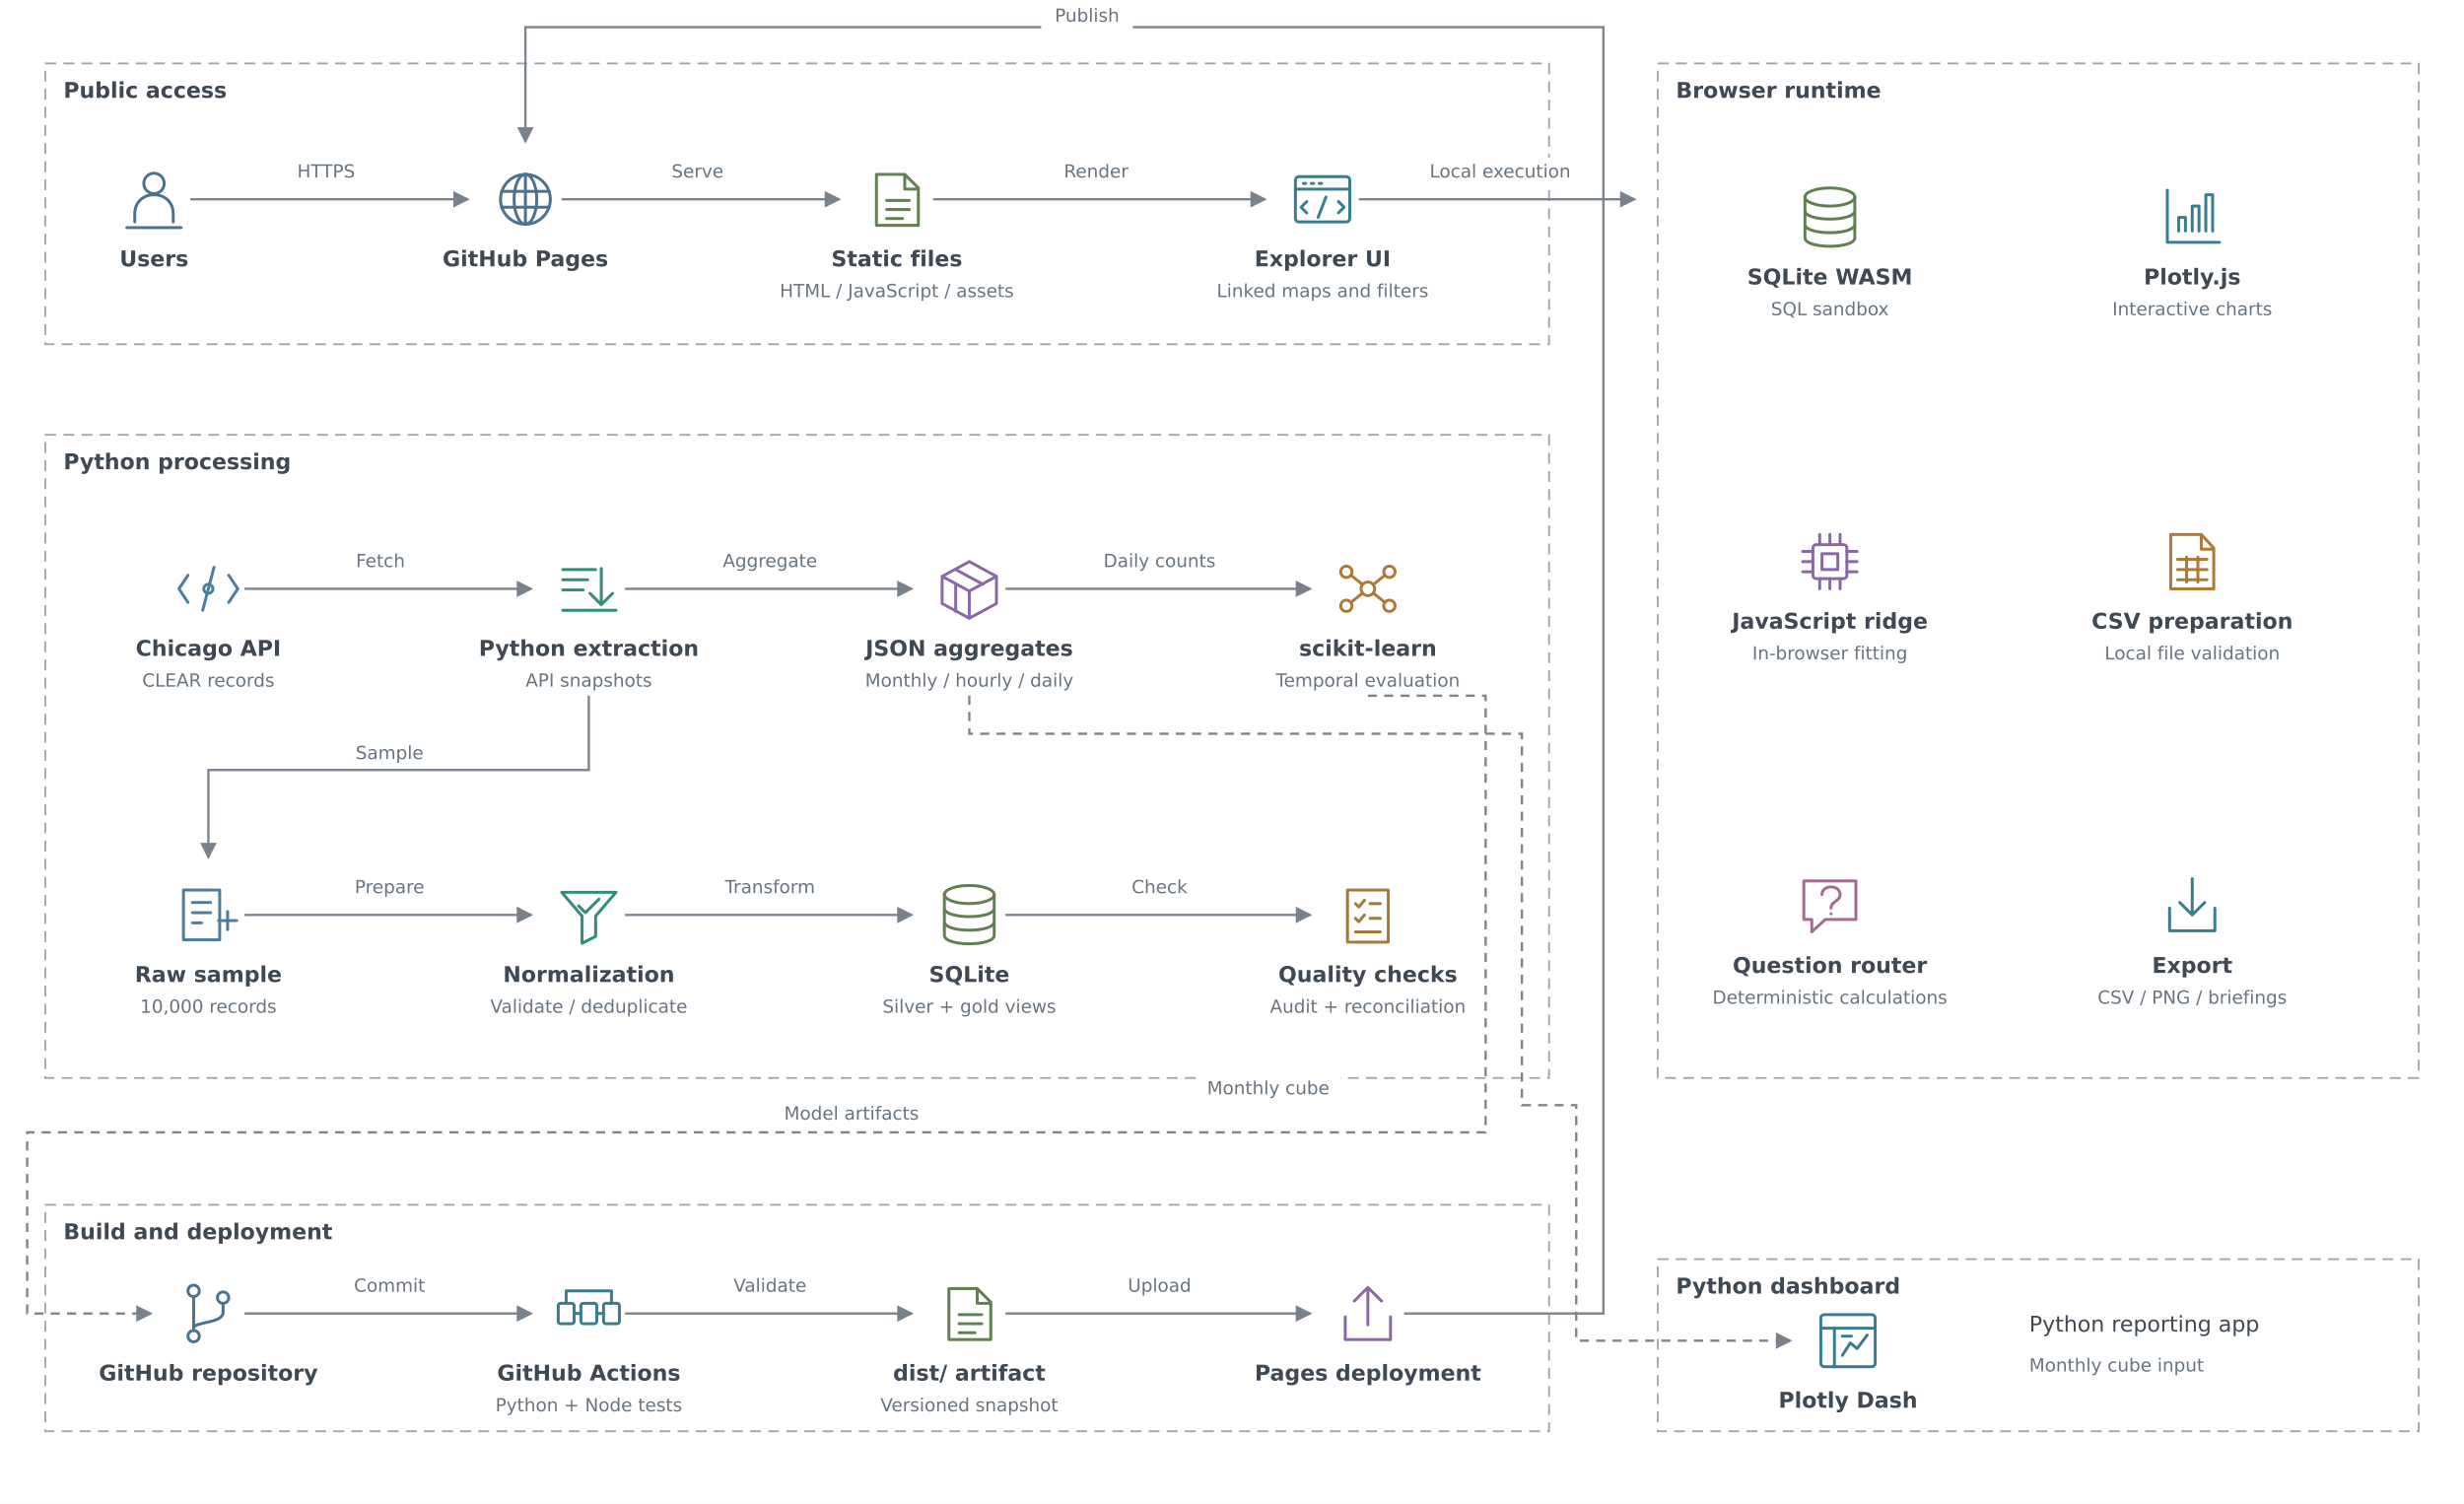
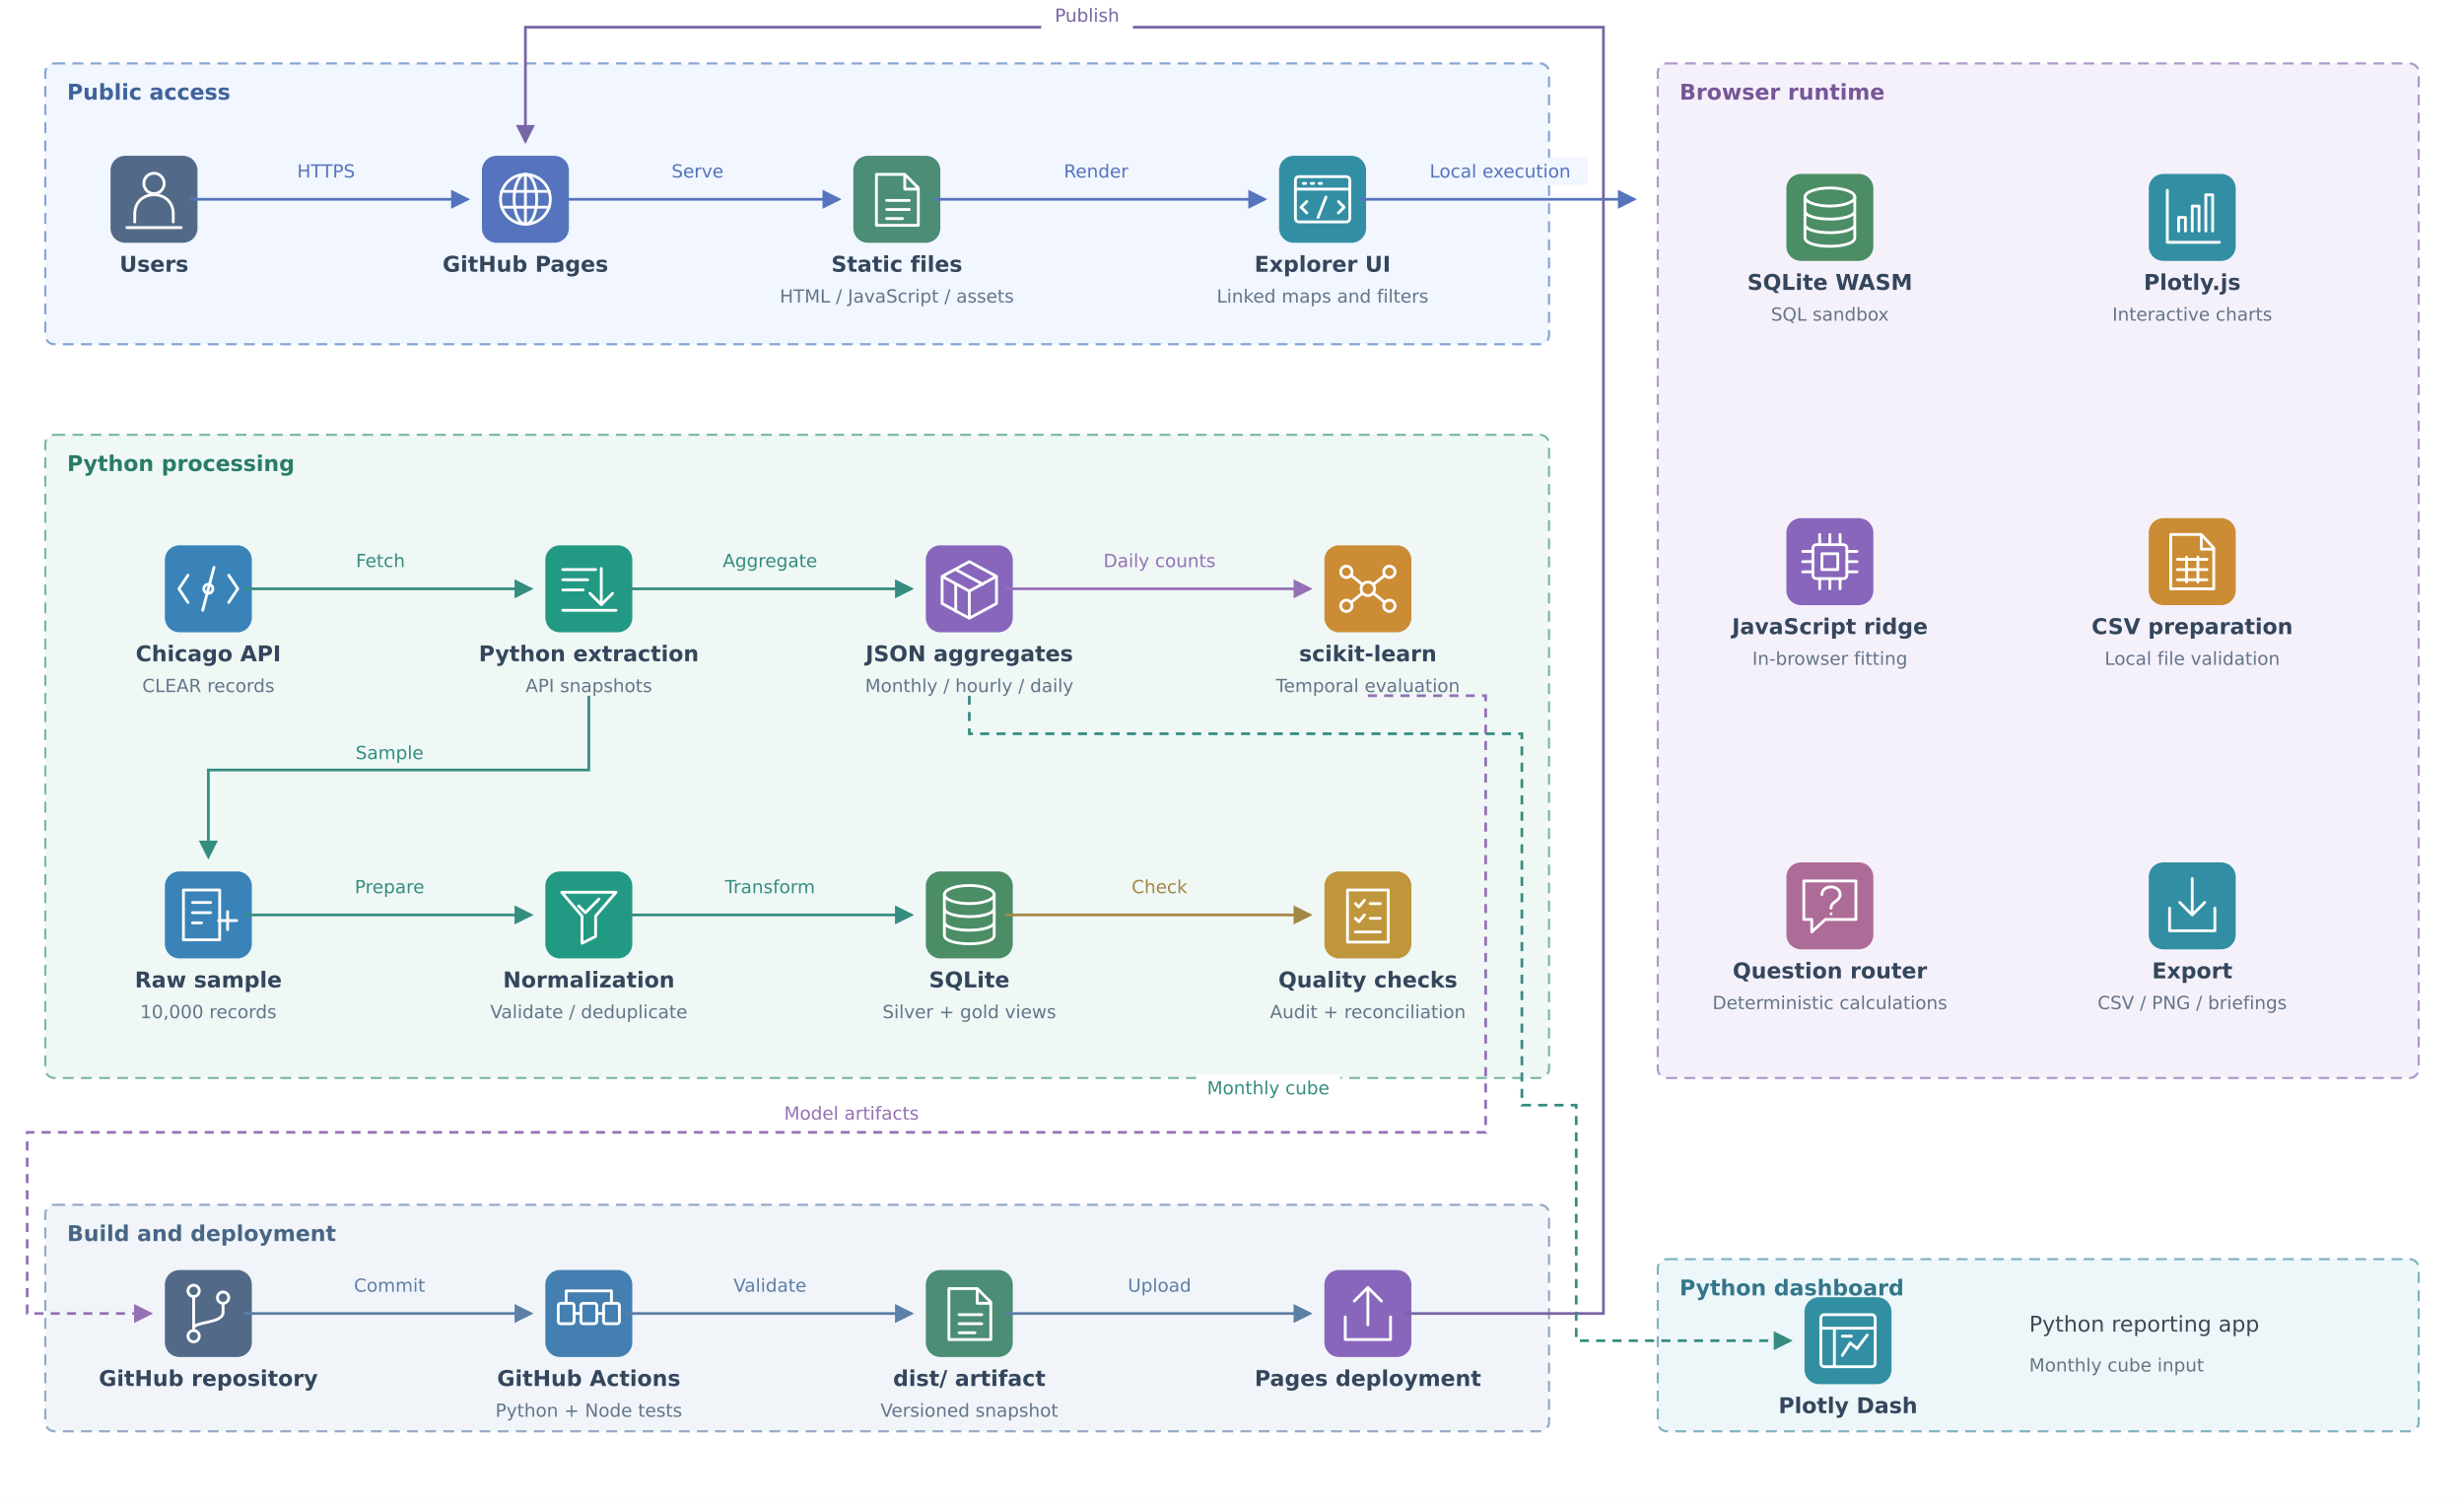
<svg xmlns="http://www.w3.org/2000/svg" width="1360" height="830" viewBox="0 0 1360 830">
  <defs>
    <marker id="a" markerWidth="7" markerHeight="7" refX="6" refY="3.5" orient="auto">
      <path d="M0 0L7 3.5L0 7Z" fill="#79828c" />
    </marker>
  </defs>
  <rect width="1360" height="830" fill="white" />
-   <rect x="25" y="35" width="830" height="155" fill="none" stroke="#9ca5ae" stroke-dasharray="6 4" />
-   <text x="35" y="54" font-family="DejaVu Sans,Arial,sans-serif" font-size="12" fill="#3f4954" font-weight="600" text-anchor="start">Public access</text>
-   <rect x="25" y="240" width="830" height="355" fill="none" stroke="#9ca5ae" stroke-dasharray="6 4" />
-   <text x="35" y="259" font-family="DejaVu Sans,Arial,sans-serif" font-size="12" fill="#3f4954" font-weight="600" text-anchor="start">Python processing</text>
-   <rect x="915" y="35" width="420" height="560" fill="none" stroke="#9ca5ae" stroke-dasharray="6 4" />
-   <text x="925" y="54" font-family="DejaVu Sans,Arial,sans-serif" font-size="12" fill="#3f4954" font-weight="600" text-anchor="start">Browser runtime</text>
-   <rect x="25" y="665" width="830" height="125" fill="none" stroke="#9ca5ae" stroke-dasharray="6 4" />
-   <text x="35" y="684" font-family="DejaVu Sans,Arial,sans-serif" font-size="12" fill="#3f4954" font-weight="600" text-anchor="start">Build and deployment</text>
-   <rect x="915" y="695" width="420" height="95" fill="none" stroke="#9ca5ae" stroke-dasharray="6 4" />
-   <text x="925" y="714" font-family="DejaVu Sans,Arial,sans-serif" font-size="12" fill="#3f4954" font-weight="600" text-anchor="start">Python dashboard</text>
-   <g transform="translate(65,90) scale(.625)" fill="none" stroke="#4a728e" stroke-width="2.6" stroke-linejoin="round" stroke-linecap="round">
+   <rect x="25" y="35" width="830" height="155" rx="5" fill="#f1f6ff" stroke="#87a6d5" stroke-width="1.2" stroke-dasharray="6 4" />
+   <text x="37" y="55" font-family="DejaVu Sans,Arial,sans-serif" font-size="12" fill="#3e639b" font-weight="600" text-anchor="start">Public access</text>
+   <rect x="25" y="240" width="830" height="355" rx="5" fill="#eff8f5" stroke="#7db7a8" stroke-width="1.2" stroke-dasharray="6 4" />
+   <text x="37" y="260" font-family="DejaVu Sans,Arial,sans-serif" font-size="12" fill="#287c68" font-weight="600" text-anchor="start">Python processing</text>
+   <rect x="915" y="35" width="420" height="560" rx="5" fill="#f5f1fb" stroke="#af99cb" stroke-width="1.2" stroke-dasharray="6 4" />
+   <text x="927" y="55" font-family="DejaVu Sans,Arial,sans-serif" font-size="12" fill="#775697" font-weight="600" text-anchor="start">Browser runtime</text>
+   <rect x="25" y="665" width="830" height="125" rx="5" fill="#f1f5fa" stroke="#94a9c5" stroke-width="1.2" stroke-dasharray="6 4" />
+   <text x="37" y="685" font-family="DejaVu Sans,Arial,sans-serif" font-size="12" fill="#486685" font-weight="600" text-anchor="start">Build and deployment</text>
+   <rect x="915" y="695" width="420" height="95" rx="5" fill="#edf7fa" stroke="#81b2c1" stroke-width="1.2" stroke-dasharray="6 4" />
+   <text x="927" y="715" font-family="DejaVu Sans,Arial,sans-serif" font-size="12" fill="#34768b" font-weight="600" text-anchor="start">Python dashboard</text>
+   <rect x="61" y="86" width="48" height="48" rx="8" fill="#526a88" />
+   <g transform="translate(65,90) scale(.625)" fill="none" stroke="white" stroke-width="2.5" stroke-linejoin="round" stroke-linecap="round">
    <circle cx="32" cy="18" r="9" />
    <path d="M15 52v-7c0-11 8-17 17-17s17 6 17 17v7M8 57h48" />
  </g>
-   <text x="85" y="147" font-family="DejaVu Sans,Arial,sans-serif" font-size="12" fill="#3f4954" font-weight="600" text-anchor="middle">Users</text>
-   <g transform="translate(270,90) scale(.625)" fill="none" stroke="#4a728e" stroke-width="2.6" stroke-linejoin="round" stroke-linecap="round">
+   <text x="85" y="150" font-family="DejaVu Sans,Arial,sans-serif" font-size="12" fill="#34465c" font-weight="600" text-anchor="middle">Users</text>
+   <rect x="266" y="86" width="48" height="48" rx="8" fill="#5574bd" />
+   <g transform="translate(270,90) scale(.625)" fill="none" stroke="white" stroke-width="2.5" stroke-linejoin="round" stroke-linecap="round">
    <circle cx="32" cy="32" r="22" />
    <ellipse cx="32" cy="32" rx="10" ry="22" />
    <path d="M11 25h42M11 39h42M32 10v44" />
  </g>
-   <text x="290" y="147" font-family="DejaVu Sans,Arial,sans-serif" font-size="12" fill="#3f4954" font-weight="600" text-anchor="middle">GitHub Pages</text>
-   <g transform="translate(475,90) scale(.625)" fill="none" stroke="#617f52" stroke-width="2.6" stroke-linejoin="round" stroke-linecap="round">
+   <text x="290" y="150" font-family="DejaVu Sans,Arial,sans-serif" font-size="12" fill="#34465c" font-weight="600" text-anchor="middle">GitHub Pages</text>
+   <rect x="471" y="86" width="48" height="48" rx="8" fill="#4b8d75" />
+   <g transform="translate(475,90) scale(.625)" fill="none" stroke="white" stroke-width="2.5" stroke-linejoin="round" stroke-linecap="round">
    <path d="M14 10h25l12 12v33H14zM39 10v13h12M23 33h20M23 41h20M23 49h14" />
  </g>
-   <text x="495" y="147" font-family="DejaVu Sans,Arial,sans-serif" font-size="12" fill="#3f4954" font-weight="600" text-anchor="middle">Static files</text>
-   <text x="495" y="164" font-family="DejaVu Sans,Arial,sans-serif" font-size="10" fill="#687480" font-weight="400" text-anchor="middle">HTML / JavaScript / assets</text>
-   <g transform="translate(710,90) scale(.625)" fill="none" stroke="#397d8d" stroke-width="2.6" stroke-linejoin="round" stroke-linecap="round">
+   <text x="495" y="150" font-family="DejaVu Sans,Arial,sans-serif" font-size="12" fill="#34465c" font-weight="600" text-anchor="middle">Static files</text>
+   <text x="495" y="167" font-family="DejaVu Sans,Arial,sans-serif" font-size="10" fill="#63758a" font-weight="400" text-anchor="middle">HTML / JavaScript / assets</text>
+   <rect x="706" y="86" width="48" height="48" rx="8" fill="#328fa3" />
+   <g transform="translate(710,90) scale(.625)" fill="none" stroke="white" stroke-width="2.5" stroke-linejoin="round" stroke-linecap="round">
    <rect x="8" y="12" width="48" height="40" rx="3" />
    <path d="M8 23h48M15 18h2M22 18h2M29 18h2M18 34l-5 5 5 5M46 34l5 5-5 5M35 30l-7 18" />
  </g>
-   <text x="730" y="147" font-family="DejaVu Sans,Arial,sans-serif" font-size="12" fill="#3f4954" font-weight="600" text-anchor="middle">Explorer UI</text>
-   <text x="730" y="164" font-family="DejaVu Sans,Arial,sans-serif" font-size="10" fill="#687480" font-weight="400" text-anchor="middle">Linked maps and filters</text>
-   <g transform="translate(95,305) scale(.625)" fill="none" stroke="#4c7e9c" stroke-width="2.6" stroke-linejoin="round" stroke-linecap="round">
+   <text x="730" y="150" font-family="DejaVu Sans,Arial,sans-serif" font-size="12" fill="#34465c" font-weight="600" text-anchor="middle">Explorer UI</text>
+   <text x="730" y="167" font-family="DejaVu Sans,Arial,sans-serif" font-size="10" fill="#63758a" font-weight="400" text-anchor="middle">Linked maps and filters</text>
+   <rect x="91" y="301" width="48" height="48" rx="8" fill="#3983b8" />
+   <g transform="translate(95,305) scale(.625)" fill="none" stroke="white" stroke-width="2.5" stroke-linejoin="round" stroke-linecap="round">
    <path d="M14 20l-8 12 8 12M50 20l8 12-8 12M37 13L27 51" />
    <circle cx="32" cy="32" r="4" />
  </g>
-   <text x="115" y="362" font-family="DejaVu Sans,Arial,sans-serif" font-size="12" fill="#3f4954" font-weight="600" text-anchor="middle">Chicago API</text>
-   <text x="115" y="379" font-family="DejaVu Sans,Arial,sans-serif" font-size="10" fill="#687480" font-weight="400" text-anchor="middle">CLEAR records</text>
-   <g transform="translate(305,305) scale(.625)" fill="none" stroke="#318c7c" stroke-width="2.6" stroke-linejoin="round" stroke-linecap="round">
+   <text x="115" y="365" font-family="DejaVu Sans,Arial,sans-serif" font-size="12" fill="#34465c" font-weight="600" text-anchor="middle">Chicago API</text>
+   <text x="115" y="382" font-family="DejaVu Sans,Arial,sans-serif" font-size="10" fill="#63758a" font-weight="400" text-anchor="middle">CLEAR records</text>
+   <rect x="301" y="301" width="48" height="48" rx="8" fill="#229983" />
+   <g transform="translate(305,305) scale(.625)" fill="none" stroke="white" stroke-width="2.5" stroke-linejoin="round" stroke-linecap="round">
    <path d="M9 15h29M9 24h22M9 33h18M43 14v32M33 36l10 10 10-10M9 51h47" />
  </g>
-   <text x="325" y="362" font-family="DejaVu Sans,Arial,sans-serif" font-size="12" fill="#3f4954" font-weight="600" text-anchor="middle">Python extraction</text>
-   <text x="325" y="379" font-family="DejaVu Sans,Arial,sans-serif" font-size="10" fill="#687480" font-weight="400" text-anchor="middle">API snapshots</text>
-   <g transform="translate(515,305) scale(.625)" fill="none" stroke="#8a68a5" stroke-width="2.6" stroke-linejoin="round" stroke-linecap="round">
+   <text x="325" y="365" font-family="DejaVu Sans,Arial,sans-serif" font-size="12" fill="#34465c" font-weight="600" text-anchor="middle">Python extraction</text>
+   <text x="325" y="382" font-family="DejaVu Sans,Arial,sans-serif" font-size="10" fill="#63758a" font-weight="400" text-anchor="middle">API snapshots</text>
+   <rect x="511" y="301" width="48" height="48" rx="8" fill="#8766bc" />
+   <g transform="translate(515,305) scale(.625)" fill="none" stroke="white" stroke-width="2.5" stroke-linejoin="round" stroke-linecap="round">
    <path d="M32 8L8 21v24l24 13 24-13V21zM8 21l24 13 24-13M32 34v24M20 15l24 13M20 28v24" />
  </g>
-   <text x="535" y="362" font-family="DejaVu Sans,Arial,sans-serif" font-size="12" fill="#3f4954" font-weight="600" text-anchor="middle">JSON aggregates</text>
-   <text x="535" y="379" font-family="DejaVu Sans,Arial,sans-serif" font-size="10" fill="#687480" font-weight="400" text-anchor="middle">Monthly / hourly / daily</text>
-   <g transform="translate(735,305) scale(.625)" fill="none" stroke="#ad7937" stroke-width="2.6" stroke-linejoin="round" stroke-linecap="round">
+   <text x="535" y="365" font-family="DejaVu Sans,Arial,sans-serif" font-size="12" fill="#34465c" font-weight="600" text-anchor="middle">JSON aggregates</text>
+   <text x="535" y="382" font-family="DejaVu Sans,Arial,sans-serif" font-size="10" fill="#63758a" font-weight="400" text-anchor="middle">Monthly / hourly / daily</text>
+   <rect x="731" y="301" width="48" height="48" rx="8" fill="#cb8c35" />
+   <g transform="translate(735,305) scale(.625)" fill="none" stroke="white" stroke-width="2.5" stroke-linejoin="round" stroke-linecap="round">
    <circle cx="13" cy="17" r="5" />
    <circle cx="13" cy="47" r="5" />
    <circle cx="32" cy="32" r="6" />
    <circle cx="51" cy="17" r="5" />
    <circle cx="51" cy="47" r="5" />
    <path d="M17 20l10 8M17 44l10-8M37 28l10-8M37 36l10 8" />
  </g>
-   <text x="755" y="362" font-family="DejaVu Sans,Arial,sans-serif" font-size="12" fill="#3f4954" font-weight="600" text-anchor="middle">scikit-learn</text>
-   <text x="755" y="379" font-family="DejaVu Sans,Arial,sans-serif" font-size="10" fill="#687480" font-weight="400" text-anchor="middle">Temporal evaluation</text>
-   <g transform="translate(95,485) scale(.625)" fill="none" stroke="#4c7e9c" stroke-width="2.6" stroke-linejoin="round" stroke-linecap="round">
+   <text x="755" y="365" font-family="DejaVu Sans,Arial,sans-serif" font-size="12" fill="#34465c" font-weight="600" text-anchor="middle">scikit-learn</text>
+   <text x="755" y="382" font-family="DejaVu Sans,Arial,sans-serif" font-size="10" fill="#63758a" font-weight="400" text-anchor="middle">Temporal evaluation</text>
+   <rect x="91" y="481" width="48" height="48" rx="8" fill="#3983b8" />
+   <g transform="translate(95,485) scale(.625)" fill="none" stroke="white" stroke-width="2.5" stroke-linejoin="round" stroke-linecap="round">
    <path d="M10 10h32v44H10zM18 21h16M18 30h16M18 39h8M41 37h16M49 29v16" />
  </g>
-   <text x="115" y="542" font-family="DejaVu Sans,Arial,sans-serif" font-size="12" fill="#3f4954" font-weight="600" text-anchor="middle">Raw sample</text>
-   <text x="115" y="559" font-family="DejaVu Sans,Arial,sans-serif" font-size="10" fill="#687480" font-weight="400" text-anchor="middle">10,000 records</text>
-   <g transform="translate(305,485) scale(.625)" fill="none" stroke="#318c7c" stroke-width="2.6" stroke-linejoin="round" stroke-linecap="round">
+   <text x="115" y="545" font-family="DejaVu Sans,Arial,sans-serif" font-size="12" fill="#34465c" font-weight="600" text-anchor="middle">Raw sample</text>
+   <text x="115" y="562" font-family="DejaVu Sans,Arial,sans-serif" font-size="10" fill="#63758a" font-weight="400" text-anchor="middle">10,000 records</text>
+   <rect x="301" y="481" width="48" height="48" rx="8" fill="#229983" />
+   <g transform="translate(305,485) scale(.625)" fill="none" stroke="white" stroke-width="2.5" stroke-linejoin="round" stroke-linecap="round">
    <path d="M8 12h48L38 33v18l-12 6V33zM23 24l6 6 12-12" />
  </g>
-   <text x="325" y="542" font-family="DejaVu Sans,Arial,sans-serif" font-size="12" fill="#3f4954" font-weight="600" text-anchor="middle">Normalization</text>
-   <text x="325" y="559" font-family="DejaVu Sans,Arial,sans-serif" font-size="10" fill="#687480" font-weight="400" text-anchor="middle">Validate / deduplicate</text>
-   <g transform="translate(515,485) scale(.625)" fill="none" stroke="#617f52" stroke-width="2.6" stroke-linejoin="round" stroke-linecap="round">
+   <text x="325" y="545" font-family="DejaVu Sans,Arial,sans-serif" font-size="12" fill="#34465c" font-weight="600" text-anchor="middle">Normalization</text>
+   <text x="325" y="562" font-family="DejaVu Sans,Arial,sans-serif" font-size="10" fill="#63758a" font-weight="400" text-anchor="middle">Validate / deduplicate</text>
+   <rect x="511" y="481" width="48" height="48" rx="8" fill="#4b8d65" />
+   <g transform="translate(515,485) scale(.625)" fill="none" stroke="white" stroke-width="2.5" stroke-linejoin="round" stroke-linecap="round">
    <ellipse cx="32" cy="14" rx="22" ry="8" />
    <path d="M10 14v36c0 10 44 10 44 0V14M10 26c0 10 44 10 44 0M10 38c0 10 44 10 44 0" />
  </g>
-   <text x="535" y="542" font-family="DejaVu Sans,Arial,sans-serif" font-size="12" fill="#3f4954" font-weight="600" text-anchor="middle">SQLite</text>
-   <text x="535" y="559" font-family="DejaVu Sans,Arial,sans-serif" font-size="10" fill="#687480" font-weight="400" text-anchor="middle">Silver + gold views</text>
-   <g transform="translate(735,485) scale(.625)" fill="none" stroke="#a17b3d" stroke-width="2.6" stroke-linejoin="round" stroke-linecap="round">
+   <text x="535" y="545" font-family="DejaVu Sans,Arial,sans-serif" font-size="12" fill="#34465c" font-weight="600" text-anchor="middle">SQLite</text>
+   <text x="535" y="562" font-family="DejaVu Sans,Arial,sans-serif" font-size="10" fill="#63758a" font-weight="400" text-anchor="middle">Silver + gold views</text>
+   <rect x="731" y="481" width="48" height="48" rx="8" fill="#bf963b" />
+   <g transform="translate(735,485) scale(.625)" fill="none" stroke="white" stroke-width="2.5" stroke-linejoin="round" stroke-linecap="round">
    <path d="M14 10h36v46H14zM21 22l3 3 5-6M21 35l3 3 5-6M34 22h9M34 35h9M21 47h22" />
  </g>
-   <text x="755" y="542" font-family="DejaVu Sans,Arial,sans-serif" font-size="12" fill="#3f4954" font-weight="600" text-anchor="middle">Quality checks</text>
-   <text x="755" y="559" font-family="DejaVu Sans,Arial,sans-serif" font-size="10" fill="#687480" font-weight="400" text-anchor="middle">Audit + reconciliation</text>
-   <g transform="translate(990,100) scale(.625)" fill="none" stroke="#617f52" stroke-width="2.6" stroke-linejoin="round" stroke-linecap="round">
+   <text x="755" y="545" font-family="DejaVu Sans,Arial,sans-serif" font-size="12" fill="#34465c" font-weight="600" text-anchor="middle">Quality checks</text>
+   <text x="755" y="562" font-family="DejaVu Sans,Arial,sans-serif" font-size="10" fill="#63758a" font-weight="400" text-anchor="middle">Audit + reconciliation</text>
+   <rect x="986" y="96" width="48" height="48" rx="8" fill="#4b8d65" />
+   <g transform="translate(990,100) scale(.625)" fill="none" stroke="white" stroke-width="2.5" stroke-linejoin="round" stroke-linecap="round">
    <ellipse cx="32" cy="14" rx="22" ry="8" />
    <path d="M10 14v36c0 10 44 10 44 0V14M10 26c0 10 44 10 44 0M10 38c0 10 44 10 44 0" />
  </g>
-   <text x="1010" y="157" font-family="DejaVu Sans,Arial,sans-serif" font-size="12" fill="#3f4954" font-weight="600" text-anchor="middle">SQLite WASM</text>
-   <text x="1010" y="174" font-family="DejaVu Sans,Arial,sans-serif" font-size="10" fill="#687480" font-weight="400" text-anchor="middle">SQL sandbox</text>
-   <g transform="translate(1190,100) scale(.625)" fill="none" stroke="#397d8d" stroke-width="2.6" stroke-linejoin="round" stroke-linecap="round">
+   <text x="1010" y="160" font-family="DejaVu Sans,Arial,sans-serif" font-size="12" fill="#34465c" font-weight="600" text-anchor="middle">SQLite WASM</text>
+   <text x="1010" y="177" font-family="DejaVu Sans,Arial,sans-serif" font-size="10" fill="#63758a" font-weight="400" text-anchor="middle">SQL sandbox</text>
+   <rect x="1186" y="96" width="48" height="48" rx="8" fill="#328fa3" />
+   <g transform="translate(1190,100) scale(.625)" fill="none" stroke="white" stroke-width="2.5" stroke-linejoin="round" stroke-linecap="round">
    <path d="M10 8v46h46M20 44V32h6v12M32 44V22h6v22M44 44V12h6v32" />
  </g>
-   <text x="1210" y="157" font-family="DejaVu Sans,Arial,sans-serif" font-size="12" fill="#3f4954" font-weight="600" text-anchor="middle">Plotly.js</text>
-   <text x="1210" y="174" font-family="DejaVu Sans,Arial,sans-serif" font-size="10" fill="#687480" font-weight="400" text-anchor="middle">Interactive charts</text>
-   <g transform="translate(990,290) scale(.625)" fill="none" stroke="#8a68a5" stroke-width="2.6" stroke-linejoin="round" stroke-linecap="round">
+   <text x="1210" y="160" font-family="DejaVu Sans,Arial,sans-serif" font-size="12" fill="#34465c" font-weight="600" text-anchor="middle">Plotly.js</text>
+   <text x="1210" y="177" font-family="DejaVu Sans,Arial,sans-serif" font-size="10" fill="#63758a" font-weight="400" text-anchor="middle">Interactive charts</text>
+   <rect x="986" y="286" width="48" height="48" rx="8" fill="#8766bc" />
+   <g transform="translate(990,290) scale(.625)" fill="none" stroke="white" stroke-width="2.5" stroke-linejoin="round" stroke-linecap="round">
    <rect x="17" y="17" width="30" height="30" rx="3" />
    <path d="M25 25h14v14H25zM23 8v9M32 8v9M41 8v9M23 47v9M32 47v9M41 47v9M8 23h9M8 32h9M8 41h9M47 23h9M47 32h9M47 41h9" />
  </g>
-   <text x="1010" y="347" font-family="DejaVu Sans,Arial,sans-serif" font-size="12" fill="#3f4954" font-weight="600" text-anchor="middle">JavaScript ridge</text>
-   <text x="1010" y="364" font-family="DejaVu Sans,Arial,sans-serif" font-size="10" fill="#687480" font-weight="400" text-anchor="middle">In-browser fitting</text>
-   <g transform="translate(1190,290) scale(.625)" fill="none" stroke="#ad7937" stroke-width="2.6" stroke-linejoin="round" stroke-linecap="round">
+   <text x="1010" y="350" font-family="DejaVu Sans,Arial,sans-serif" font-size="12" fill="#34465c" font-weight="600" text-anchor="middle">JavaScript ridge</text>
+   <text x="1010" y="367" font-family="DejaVu Sans,Arial,sans-serif" font-size="10" fill="#63758a" font-weight="400" text-anchor="middle">In-browser fitting</text>
+   <rect x="1186" y="286" width="48" height="48" rx="8" fill="#cb8c35" />
+   <g transform="translate(1190,290) scale(.625)" fill="none" stroke="white" stroke-width="2.5" stroke-linejoin="round" stroke-linecap="round">
    <path d="M13 8h27l11 12v36H13zM40 8v13h11M19 30h26M19 39h26M19 48h26M27 28v22M37 28v22" />
  </g>
-   <text x="1210" y="347" font-family="DejaVu Sans,Arial,sans-serif" font-size="12" fill="#3f4954" font-weight="600" text-anchor="middle">CSV preparation</text>
-   <text x="1210" y="364" font-family="DejaVu Sans,Arial,sans-serif" font-size="10" fill="#687480" font-weight="400" text-anchor="middle">Local file validation</text>
-   <g transform="translate(990,480) scale(.625)" fill="none" stroke="#a46b90" stroke-width="2.6" stroke-linejoin="round" stroke-linecap="round">
+   <text x="1210" y="350" font-family="DejaVu Sans,Arial,sans-serif" font-size="12" fill="#34465c" font-weight="600" text-anchor="middle">CSV preparation</text>
+   <text x="1210" y="367" font-family="DejaVu Sans,Arial,sans-serif" font-size="10" fill="#63758a" font-weight="400" text-anchor="middle">Local file validation</text>
+   <rect x="986" y="476" width="48" height="48" rx="8" fill="#ad6b98" />
+   <g transform="translate(990,480) scale(.625)" fill="none" stroke="white" stroke-width="2.5" stroke-linejoin="round" stroke-linecap="round">
    <path d="M9 10h46v34H28L16 55V44H9zM25 22c0-9 16-9 16 0 0 6-8 6-8 12M33 39h.1" />
  </g>
-   <text x="1010" y="537" font-family="DejaVu Sans,Arial,sans-serif" font-size="12" fill="#3f4954" font-weight="600" text-anchor="middle">Question router</text>
-   <text x="1010" y="554" font-family="DejaVu Sans,Arial,sans-serif" font-size="10" fill="#687480" font-weight="400" text-anchor="middle">Deterministic calculations</text>
-   <g transform="translate(1190,480) scale(.625)" fill="none" stroke="#397d8d" stroke-width="2.6" stroke-linejoin="round" stroke-linecap="round">
+   <text x="1010" y="540" font-family="DejaVu Sans,Arial,sans-serif" font-size="12" fill="#34465c" font-weight="600" text-anchor="middle">Question router</text>
+   <text x="1010" y="557" font-family="DejaVu Sans,Arial,sans-serif" font-size="10" fill="#63758a" font-weight="400" text-anchor="middle">Deterministic calculations</text>
+   <rect x="1186" y="476" width="48" height="48" rx="8" fill="#328fa3" />
+   <g transform="translate(1190,480) scale(.625)" fill="none" stroke="white" stroke-width="2.5" stroke-linejoin="round" stroke-linecap="round">
    <path d="M12 34v20h40V34M32 8v32M21 29l11 11 11-11" />
  </g>
-   <text x="1210" y="537" font-family="DejaVu Sans,Arial,sans-serif" font-size="12" fill="#3f4954" font-weight="600" text-anchor="middle">Export</text>
-   <text x="1210" y="554" font-family="DejaVu Sans,Arial,sans-serif" font-size="10" fill="#687480" font-weight="400" text-anchor="middle">CSV / PNG / briefings</text>
-   <g transform="translate(95,705) scale(.625)" fill="none" stroke="#4a728e" stroke-width="2.6" stroke-linejoin="round" stroke-linecap="round">
+   <text x="1210" y="540" font-family="DejaVu Sans,Arial,sans-serif" font-size="12" fill="#34465c" font-weight="600" text-anchor="middle">Export</text>
+   <text x="1210" y="557" font-family="DejaVu Sans,Arial,sans-serif" font-size="10" fill="#63758a" font-weight="400" text-anchor="middle">CSV / PNG / briefings</text>
+   <rect x="91" y="701" width="48" height="48" rx="8" fill="#526a88" />
+   <g transform="translate(95,705) scale(.625)" fill="none" stroke="white" stroke-width="2.5" stroke-linejoin="round" stroke-linecap="round">
    <circle cx="19" cy="12" r="5" />
    <circle cx="45" cy="18" r="5" />
    <circle cx="19" cy="52" r="5" />
    <path d="M19 17v30M45 23v8c0 10-26 8-26 14" />
  </g>
-   <text x="115" y="762" font-family="DejaVu Sans,Arial,sans-serif" font-size="12" fill="#3f4954" font-weight="600" text-anchor="middle">GitHub repository</text>
-   <g transform="translate(305,705) scale(.625)" fill="none" stroke="#397d8d" stroke-width="2.6" stroke-linejoin="round" stroke-linecap="round">
+   <text x="115" y="765" font-family="DejaVu Sans,Arial,sans-serif" font-size="12" fill="#34465c" font-weight="600" text-anchor="middle">GitHub repository</text>
+   <rect x="301" y="701" width="48" height="48" rx="8" fill="#437fb1" />
+   <g transform="translate(305,705) scale(.625)" fill="none" stroke="white" stroke-width="2.5" stroke-linejoin="round" stroke-linecap="round">
    <rect x="5" y="23" width="14" height="18" rx="2" />
    <rect x="25" y="23" width="14" height="18" rx="2" />
    <rect x="45" y="23" width="14" height="18" rx="2" />
    <path d="M19 32h6M39 32h6M12 23V12h40v11" />
  </g>
-   <text x="325" y="762" font-family="DejaVu Sans,Arial,sans-serif" font-size="12" fill="#3f4954" font-weight="600" text-anchor="middle">GitHub Actions</text>
-   <text x="325" y="779" font-family="DejaVu Sans,Arial,sans-serif" font-size="10" fill="#687480" font-weight="400" text-anchor="middle">Python + Node tests</text>
-   <g transform="translate(515,705) scale(.625)" fill="none" stroke="#617f52" stroke-width="2.6" stroke-linejoin="round" stroke-linecap="round">
+   <text x="325" y="765" font-family="DejaVu Sans,Arial,sans-serif" font-size="12" fill="#34465c" font-weight="600" text-anchor="middle">GitHub Actions</text>
+   <text x="325" y="782" font-family="DejaVu Sans,Arial,sans-serif" font-size="10" fill="#63758a" font-weight="400" text-anchor="middle">Python + Node tests</text>
+   <rect x="511" y="701" width="48" height="48" rx="8" fill="#4b8d75" />
+   <g transform="translate(515,705) scale(.625)" fill="none" stroke="white" stroke-width="2.5" stroke-linejoin="round" stroke-linecap="round">
    <path d="M14 10h25l12 12v33H14zM39 10v13h12M23 33h20M23 41h20M23 49h14" />
  </g>
-   <text x="535" y="762" font-family="DejaVu Sans,Arial,sans-serif" font-size="12" fill="#3f4954" font-weight="600" text-anchor="middle">dist/ artifact</text>
-   <text x="535" y="779" font-family="DejaVu Sans,Arial,sans-serif" font-size="10" fill="#687480" font-weight="400" text-anchor="middle">Versioned snapshot</text>
-   <g transform="translate(735,705) scale(.625)" fill="none" stroke="#8a68a5" stroke-width="2.6" stroke-linejoin="round" stroke-linecap="round">
+   <text x="535" y="765" font-family="DejaVu Sans,Arial,sans-serif" font-size="12" fill="#34465c" font-weight="600" text-anchor="middle">dist/ artifact</text>
+   <text x="535" y="782" font-family="DejaVu Sans,Arial,sans-serif" font-size="10" fill="#63758a" font-weight="400" text-anchor="middle">Versioned snapshot</text>
+   <rect x="731" y="701" width="48" height="48" rx="8" fill="#8766bc" />
+   <g transform="translate(735,705) scale(.625)" fill="none" stroke="white" stroke-width="2.5" stroke-linejoin="round" stroke-linecap="round">
    <path d="M12 35v20h40V35M32 42V9M20 21L32 9l12 12" />
  </g>
-   <text x="755" y="762" font-family="DejaVu Sans,Arial,sans-serif" font-size="12" fill="#3f4954" font-weight="600" text-anchor="middle">Pages deployment</text>
-   <g transform="translate(1000,720) scale(.625)" fill="none" stroke="#397d8d" stroke-width="2.6" stroke-linejoin="round" stroke-linecap="round">
+   <text x="755" y="765" font-family="DejaVu Sans,Arial,sans-serif" font-size="12" fill="#34465c" font-weight="600" text-anchor="middle">Pages deployment</text>
+   <rect x="996" y="716" width="48" height="48" rx="8" fill="#328fa3" />
+   <g transform="translate(1000,720) scale(.625)" fill="none" stroke="white" stroke-width="2.5" stroke-linejoin="round" stroke-linecap="round">
    <rect x="8" y="9" width="48" height="46" rx="3" />
    <path d="M8 21h48M20 21v34M27 45l7-11 6 5 9-12M27 28h8" />
  </g>
-   <text x="1020" y="777" font-family="DejaVu Sans,Arial,sans-serif" font-size="12" fill="#3f4954" font-weight="600" text-anchor="middle">Plotly Dash</text>
+   <text x="1020" y="780" font-family="DejaVu Sans,Arial,sans-serif" font-size="12" fill="#34465c" font-weight="600" text-anchor="middle">Plotly Dash</text>
  <text x="1120" y="735" font-family="DejaVu Sans,Arial,sans-serif" font-size="12" fill="#3f4954" font-weight="400" text-anchor="start">Python reporting app</text>
  <text x="1120" y="757" font-family="DejaVu Sans,Arial,sans-serif" font-size="10" fill="#687480" font-weight="400" text-anchor="start">Monthly cube input</text>
-   <path d="M105,110 L258,110" fill="none" stroke="#7c858f" stroke-width="1.3" marker-end="url(#a)" />
-   <rect x="160.5" y="87" width="39.0" height="15" fill="white" />
-   <text x="180" y="98" font-family="DejaVu Sans,Arial,sans-serif" font-size="10" fill="#687480" font-weight="400" text-anchor="middle">HTTPS</text>
-   <path d="M310,110 L463,110" fill="none" stroke="#7c858f" stroke-width="1.3" marker-end="url(#a)" />
-   <rect x="365.5" y="87" width="39.0" height="15" fill="white" />
-   <text x="385" y="98" font-family="DejaVu Sans,Arial,sans-serif" font-size="10" fill="#687480" font-weight="400" text-anchor="middle">Serve</text>
-   <path d="M515,110 L698,110" fill="none" stroke="#7c858f" stroke-width="1.3" marker-end="url(#a)" />
-   <rect x="582.6" y="87" width="44.8" height="15" fill="white" />
-   <text x="605" y="98" font-family="DejaVu Sans,Arial,sans-serif" font-size="10" fill="#687480" font-weight="400" text-anchor="middle">Render</text>
-   <path d="M750,110 L902,110" fill="none" stroke="#7c858f" stroke-width="1.3" marker-end="url(#a)" />
-   <rect x="779.5" y="87" width="97.0" height="15" fill="white" />
-   <text x="828" y="98" font-family="DejaVu Sans,Arial,sans-serif" font-size="10" fill="#687480" font-weight="400" text-anchor="middle">Local execution</text>
-   <path d="M135,325 L293,325" fill="none" stroke="#7c858f" stroke-width="1.3" marker-end="url(#a)" />
-   <rect x="190.5" y="302" width="39.0" height="15" fill="white" />
-   <text x="210" y="313" font-family="DejaVu Sans,Arial,sans-serif" font-size="10" fill="#687480" font-weight="400" text-anchor="middle">Fetch</text>
-   <path d="M345,325 L503,325" fill="none" stroke="#7c858f" stroke-width="1.3" marker-end="url(#a)" />
-   <rect x="393.9" y="302" width="62.2" height="15" fill="white" />
-   <text x="425" y="313" font-family="DejaVu Sans,Arial,sans-serif" font-size="10" fill="#687480" font-weight="400" text-anchor="middle">Aggregate</text>
-   <path d="M555,325 L723,325" fill="none" stroke="#7c858f" stroke-width="1.3" marker-end="url(#a)" />
-   <rect x="600.2" y="302" width="79.6" height="15" fill="white" />
-   <text x="640" y="313" font-family="DejaVu Sans,Arial,sans-serif" font-size="10" fill="#687480" font-weight="400" text-anchor="middle">Daily counts</text>
-   <path d="M325,384 L325,425 L115,425 L115,473" fill="none" stroke="#7c858f" stroke-width="1.3" marker-end="url(#a)" />
-   <rect x="192.6" y="408" width="44.8" height="15" fill="white" />
-   <text x="215" y="419" font-family="DejaVu Sans,Arial,sans-serif" font-size="10" fill="#687480" font-weight="400" text-anchor="middle">Sample</text>
-   <path d="M135,505 L293,505" fill="none" stroke="#7c858f" stroke-width="1.3" marker-end="url(#a)" />
-   <rect x="189.7" y="482" width="50.6" height="15" fill="white" />
-   <text x="215" y="493" font-family="DejaVu Sans,Arial,sans-serif" font-size="10" fill="#687480" font-weight="400" text-anchor="middle">Prepare</text>
-   <path d="M345,505 L503,505" fill="none" stroke="#7c858f" stroke-width="1.3" marker-end="url(#a)" />
-   <rect x="393.9" y="482" width="62.2" height="15" fill="white" />
-   <text x="425" y="493" font-family="DejaVu Sans,Arial,sans-serif" font-size="10" fill="#687480" font-weight="400" text-anchor="middle">Transform</text>
-   <path d="M555,505 L723,505" fill="none" stroke="#7c858f" stroke-width="1.3" marker-end="url(#a)" />
-   <rect x="620.5" y="482" width="39.0" height="15" fill="white" />
-   <text x="640" y="493" font-family="DejaVu Sans,Arial,sans-serif" font-size="10" fill="#687480" font-weight="400" text-anchor="middle">Check</text>
-   <path d="M755,384 L820,384 L820,625 L15,625 L15,725 L83,725" fill="none" stroke="#7c858f" stroke-width="1.3" marker-end="url(#a)" stroke-dasharray="5 4" />
-   <rect x="421.5" y="607" width="97.0" height="15" fill="white" />
-   <text x="470" y="618" font-family="DejaVu Sans,Arial,sans-serif" font-size="10" fill="#687480" font-weight="400" text-anchor="middle">Model artifacts</text>
-   <path d="M135,725 L293,725" fill="none" stroke="#7c858f" stroke-width="1.3" marker-end="url(#a)" />
-   <rect x="192.6" y="702" width="44.8" height="15" fill="white" />
-   <text x="215" y="713" font-family="DejaVu Sans,Arial,sans-serif" font-size="10" fill="#687480" font-weight="400" text-anchor="middle">Commit</text>
-   <path d="M345,725 L503,725" fill="none" stroke="#7c858f" stroke-width="1.3" marker-end="url(#a)" />
-   <rect x="396.8" y="702" width="56.4" height="15" fill="white" />
-   <text x="425" y="713" font-family="DejaVu Sans,Arial,sans-serif" font-size="10" fill="#687480" font-weight="400" text-anchor="middle">Validate</text>
-   <path d="M555,725 L723,725" fill="none" stroke="#7c858f" stroke-width="1.3" marker-end="url(#a)" />
-   <rect x="617.6" y="702" width="44.8" height="15" fill="white" />
-   <text x="640" y="713" font-family="DejaVu Sans,Arial,sans-serif" font-size="10" fill="#687480" font-weight="400" text-anchor="middle">Upload</text>
-   <path d="M775,725 L885,725 L885,15 L290,15 L290,78" fill="none" stroke="#7c858f" stroke-width="1.3" marker-end="url(#a)" />
-   <rect x="574.7" y="1" width="50.6" height="15" fill="white" />
-   <text x="600" y="12" font-family="DejaVu Sans,Arial,sans-serif" font-size="10" fill="#687480" font-weight="400" text-anchor="middle">Publish</text>
-   <path d="M535,384 L535,405 L840,405 L840,610 L870,610 L870,740 L988,740" fill="none" stroke="#7c858f" stroke-width="1.3" marker-end="url(#a)" stroke-dasharray="5 4" />
-   <rect x="660.2" y="593" width="79.6" height="15" fill="white" />
-   <text x="700" y="604" font-family="DejaVu Sans,Arial,sans-serif" font-size="10" fill="#687480" font-weight="400" text-anchor="middle">Monthly cube</text>
+   <defs>
+     <marker id="a1" markerWidth="7" markerHeight="7" refX="6" refY="3.5" orient="auto">
+       <path d="M0 0L7 3.5L0 7Z" fill="#5574bd" />
+     </marker>
+   </defs>
+   <path d="M105,110 L258,110" fill="none" stroke="#5574bd" stroke-width="1.5" marker-end="url(#a1)" />
+   <rect x="160.5" y="87" width="39.0" height="15" fill="#f1f6ff" />
+   <text x="180" y="98" font-family="DejaVu Sans,Arial,sans-serif" font-size="10" fill="#5574bd" font-weight="400" text-anchor="middle">HTTPS</text>
+   <defs>
+     <marker id="a2" markerWidth="7" markerHeight="7" refX="6" refY="3.5" orient="auto">
+       <path d="M0 0L7 3.5L0 7Z" fill="#5574bd" />
+     </marker>
+   </defs>
+   <path d="M310,110 L463,110" fill="none" stroke="#5574bd" stroke-width="1.5" marker-end="url(#a2)" />
+   <rect x="365.5" y="87" width="39.0" height="15" fill="#f1f6ff" />
+   <text x="385" y="98" font-family="DejaVu Sans,Arial,sans-serif" font-size="10" fill="#5574bd" font-weight="400" text-anchor="middle">Serve</text>
+   <defs>
+     <marker id="a3" markerWidth="7" markerHeight="7" refX="6" refY="3.5" orient="auto">
+       <path d="M0 0L7 3.5L0 7Z" fill="#5574bd" />
+     </marker>
+   </defs>
+   <path d="M515,110 L698,110" fill="none" stroke="#5574bd" stroke-width="1.5" marker-end="url(#a3)" />
+   <rect x="582.6" y="87" width="44.8" height="15" fill="#f1f6ff" />
+   <text x="605" y="98" font-family="DejaVu Sans,Arial,sans-serif" font-size="10" fill="#5574bd" font-weight="400" text-anchor="middle">Render</text>
+   <defs>
+     <marker id="a4" markerWidth="7" markerHeight="7" refX="6" refY="3.5" orient="auto">
+       <path d="M0 0L7 3.5L0 7Z" fill="#5574bd" />
+     </marker>
+   </defs>
+   <path d="M750,110 L902,110" fill="none" stroke="#5574bd" stroke-width="1.5" marker-end="url(#a4)" />
+   <rect x="779.5" y="87" width="97.0" height="15" fill="#f1f6ff" />
+   <text x="828" y="98" font-family="DejaVu Sans,Arial,sans-serif" font-size="10" fill="#5574bd" font-weight="400" text-anchor="middle">Local execution</text>
+   <defs>
+     <marker id="a5" markerWidth="7" markerHeight="7" refX="6" refY="3.5" orient="auto">
+       <path d="M0 0L7 3.5L0 7Z" fill="#348d80" />
+     </marker>
+   </defs>
+   <path d="M135,325 L293,325" fill="none" stroke="#348d80" stroke-width="1.5" marker-end="url(#a5)" />
+   <rect x="190.5" y="302" width="39.0" height="15" fill="#eff8f5" />
+   <text x="210" y="313" font-family="DejaVu Sans,Arial,sans-serif" font-size="10" fill="#348d80" font-weight="400" text-anchor="middle">Fetch</text>
+   <defs>
+     <marker id="a6" markerWidth="7" markerHeight="7" refX="6" refY="3.5" orient="auto">
+       <path d="M0 0L7 3.5L0 7Z" fill="#348d80" />
+     </marker>
+   </defs>
+   <path d="M345,325 L503,325" fill="none" stroke="#348d80" stroke-width="1.5" marker-end="url(#a6)" />
+   <rect x="393.9" y="302" width="62.2" height="15" fill="#eff8f5" />
+   <text x="425" y="313" font-family="DejaVu Sans,Arial,sans-serif" font-size="10" fill="#348d80" font-weight="400" text-anchor="middle">Aggregate</text>
+   <defs>
+     <marker id="a7" markerWidth="7" markerHeight="7" refX="6" refY="3.5" orient="auto">
+       <path d="M0 0L7 3.5L0 7Z" fill="#9471b5" />
+     </marker>
+   </defs>
+   <path d="M555,325 L723,325" fill="none" stroke="#9471b5" stroke-width="1.5" marker-end="url(#a7)" />
+   <rect x="600.2" y="302" width="79.6" height="15" fill="#eff8f5" />
+   <text x="640" y="313" font-family="DejaVu Sans,Arial,sans-serif" font-size="10" fill="#9471b5" font-weight="400" text-anchor="middle">Daily counts</text>
+   <defs>
+     <marker id="a8" markerWidth="7" markerHeight="7" refX="6" refY="3.5" orient="auto">
+       <path d="M0 0L7 3.5L0 7Z" fill="#348d80" />
+     </marker>
+   </defs>
+   <path d="M325,384 L325,425 L115,425 L115,473" fill="none" stroke="#348d80" stroke-width="1.5" marker-end="url(#a8)" />
+   <rect x="192.6" y="408" width="44.8" height="15" fill="#eff8f5" />
+   <text x="215" y="419" font-family="DejaVu Sans,Arial,sans-serif" font-size="10" fill="#348d80" font-weight="400" text-anchor="middle">Sample</text>
+   <defs>
+     <marker id="a9" markerWidth="7" markerHeight="7" refX="6" refY="3.5" orient="auto">
+       <path d="M0 0L7 3.5L0 7Z" fill="#348d80" />
+     </marker>
+   </defs>
+   <path d="M135,505 L293,505" fill="none" stroke="#348d80" stroke-width="1.5" marker-end="url(#a9)" />
+   <rect x="189.7" y="482" width="50.6" height="15" fill="#eff8f5" />
+   <text x="215" y="493" font-family="DejaVu Sans,Arial,sans-serif" font-size="10" fill="#348d80" font-weight="400" text-anchor="middle">Prepare</text>
+   <defs>
+     <marker id="a10" markerWidth="7" markerHeight="7" refX="6" refY="3.5" orient="auto">
+       <path d="M0 0L7 3.5L0 7Z" fill="#348d80" />
+     </marker>
+   </defs>
+   <path d="M345,505 L503,505" fill="none" stroke="#348d80" stroke-width="1.5" marker-end="url(#a10)" />
+   <rect x="393.9" y="482" width="62.2" height="15" fill="#eff8f5" />
+   <text x="425" y="493" font-family="DejaVu Sans,Arial,sans-serif" font-size="10" fill="#348d80" font-weight="400" text-anchor="middle">Transform</text>
+   <defs>
+     <marker id="a11" markerWidth="7" markerHeight="7" refX="6" refY="3.5" orient="auto">
+       <path d="M0 0L7 3.5L0 7Z" fill="#a48645" />
+     </marker>
+   </defs>
+   <path d="M555,505 L723,505" fill="none" stroke="#a48645" stroke-width="1.5" marker-end="url(#a11)" />
+   <rect x="620.5" y="482" width="39.0" height="15" fill="#eff8f5" />
+   <text x="640" y="493" font-family="DejaVu Sans,Arial,sans-serif" font-size="10" fill="#a48645" font-weight="400" text-anchor="middle">Check</text>
+   <defs>
+     <marker id="a12" markerWidth="7" markerHeight="7" refX="6" refY="3.5" orient="auto">
+       <path d="M0 0L7 3.5L0 7Z" fill="#9471b5" />
+     </marker>
+   </defs>
+   <path d="M755,384 L820,384 L820,625 L15,625 L15,725 L83,725" fill="none" stroke="#9471b5" stroke-width="1.5" marker-end="url(#a12)" stroke-dasharray="5 4" />
+   <rect x="421.5" y="607" width="97.0" height="15" fill="#ffffff" />
+   <text x="470" y="618" font-family="DejaVu Sans,Arial,sans-serif" font-size="10" fill="#9471b5" font-weight="400" text-anchor="middle">Model artifacts</text>
+   <defs>
+     <marker id="a13" markerWidth="7" markerHeight="7" refX="6" refY="3.5" orient="auto">
+       <path d="M0 0L7 3.5L0 7Z" fill="#5c7fa6" />
+     </marker>
+   </defs>
+   <path d="M135,725 L293,725" fill="none" stroke="#5c7fa6" stroke-width="1.5" marker-end="url(#a13)" />
+   <rect x="192.6" y="702" width="44.8" height="15" fill="#f1f5fa" />
+   <text x="215" y="713" font-family="DejaVu Sans,Arial,sans-serif" font-size="10" fill="#5c7fa6" font-weight="400" text-anchor="middle">Commit</text>
+   <defs>
+     <marker id="a14" markerWidth="7" markerHeight="7" refX="6" refY="3.5" orient="auto">
+       <path d="M0 0L7 3.5L0 7Z" fill="#5c7fa6" />
+     </marker>
+   </defs>
+   <path d="M345,725 L503,725" fill="none" stroke="#5c7fa6" stroke-width="1.5" marker-end="url(#a14)" />
+   <rect x="396.8" y="702" width="56.4" height="15" fill="#f1f5fa" />
+   <text x="425" y="713" font-family="DejaVu Sans,Arial,sans-serif" font-size="10" fill="#5c7fa6" font-weight="400" text-anchor="middle">Validate</text>
+   <defs>
+     <marker id="a15" markerWidth="7" markerHeight="7" refX="6" refY="3.5" orient="auto">
+       <path d="M0 0L7 3.5L0 7Z" fill="#5c7fa6" />
+     </marker>
+   </defs>
+   <path d="M555,725 L723,725" fill="none" stroke="#5c7fa6" stroke-width="1.5" marker-end="url(#a15)" />
+   <rect x="617.6" y="702" width="44.8" height="15" fill="#f1f5fa" />
+   <text x="640" y="713" font-family="DejaVu Sans,Arial,sans-serif" font-size="10" fill="#5c7fa6" font-weight="400" text-anchor="middle">Upload</text>
+   <defs>
+     <marker id="a16" markerWidth="7" markerHeight="7" refX="6" refY="3.5" orient="auto">
+       <path d="M0 0L7 3.5L0 7Z" fill="#7865a6" />
+     </marker>
+   </defs>
+   <path d="M775,725 L885,725 L885,15 L290,15 L290,78" fill="none" stroke="#7865a6" stroke-width="1.5" marker-end="url(#a16)" />
+   <rect x="574.7" y="1" width="50.6" height="15" fill="#ffffff" />
+   <text x="600" y="12" font-family="DejaVu Sans,Arial,sans-serif" font-size="10" fill="#7865a6" font-weight="400" text-anchor="middle">Publish</text>
+   <defs>
+     <marker id="a17" markerWidth="7" markerHeight="7" refX="6" refY="3.5" orient="auto">
+       <path d="M0 0L7 3.5L0 7Z" fill="#348d80" />
+     </marker>
+   </defs>
+   <path d="M535,384 L535,405 L840,405 L840,610 L870,610 L870,740 L988,740" fill="none" stroke="#348d80" stroke-width="1.5" marker-end="url(#a17)" stroke-dasharray="5 4" />
+   <rect x="660.2" y="593" width="79.6" height="15" fill="#ffffff" />
+   <text x="700" y="604" font-family="DejaVu Sans,Arial,sans-serif" font-size="10" fill="#348d80" font-weight="400" text-anchor="middle">Monthly cube</text>
</svg>
